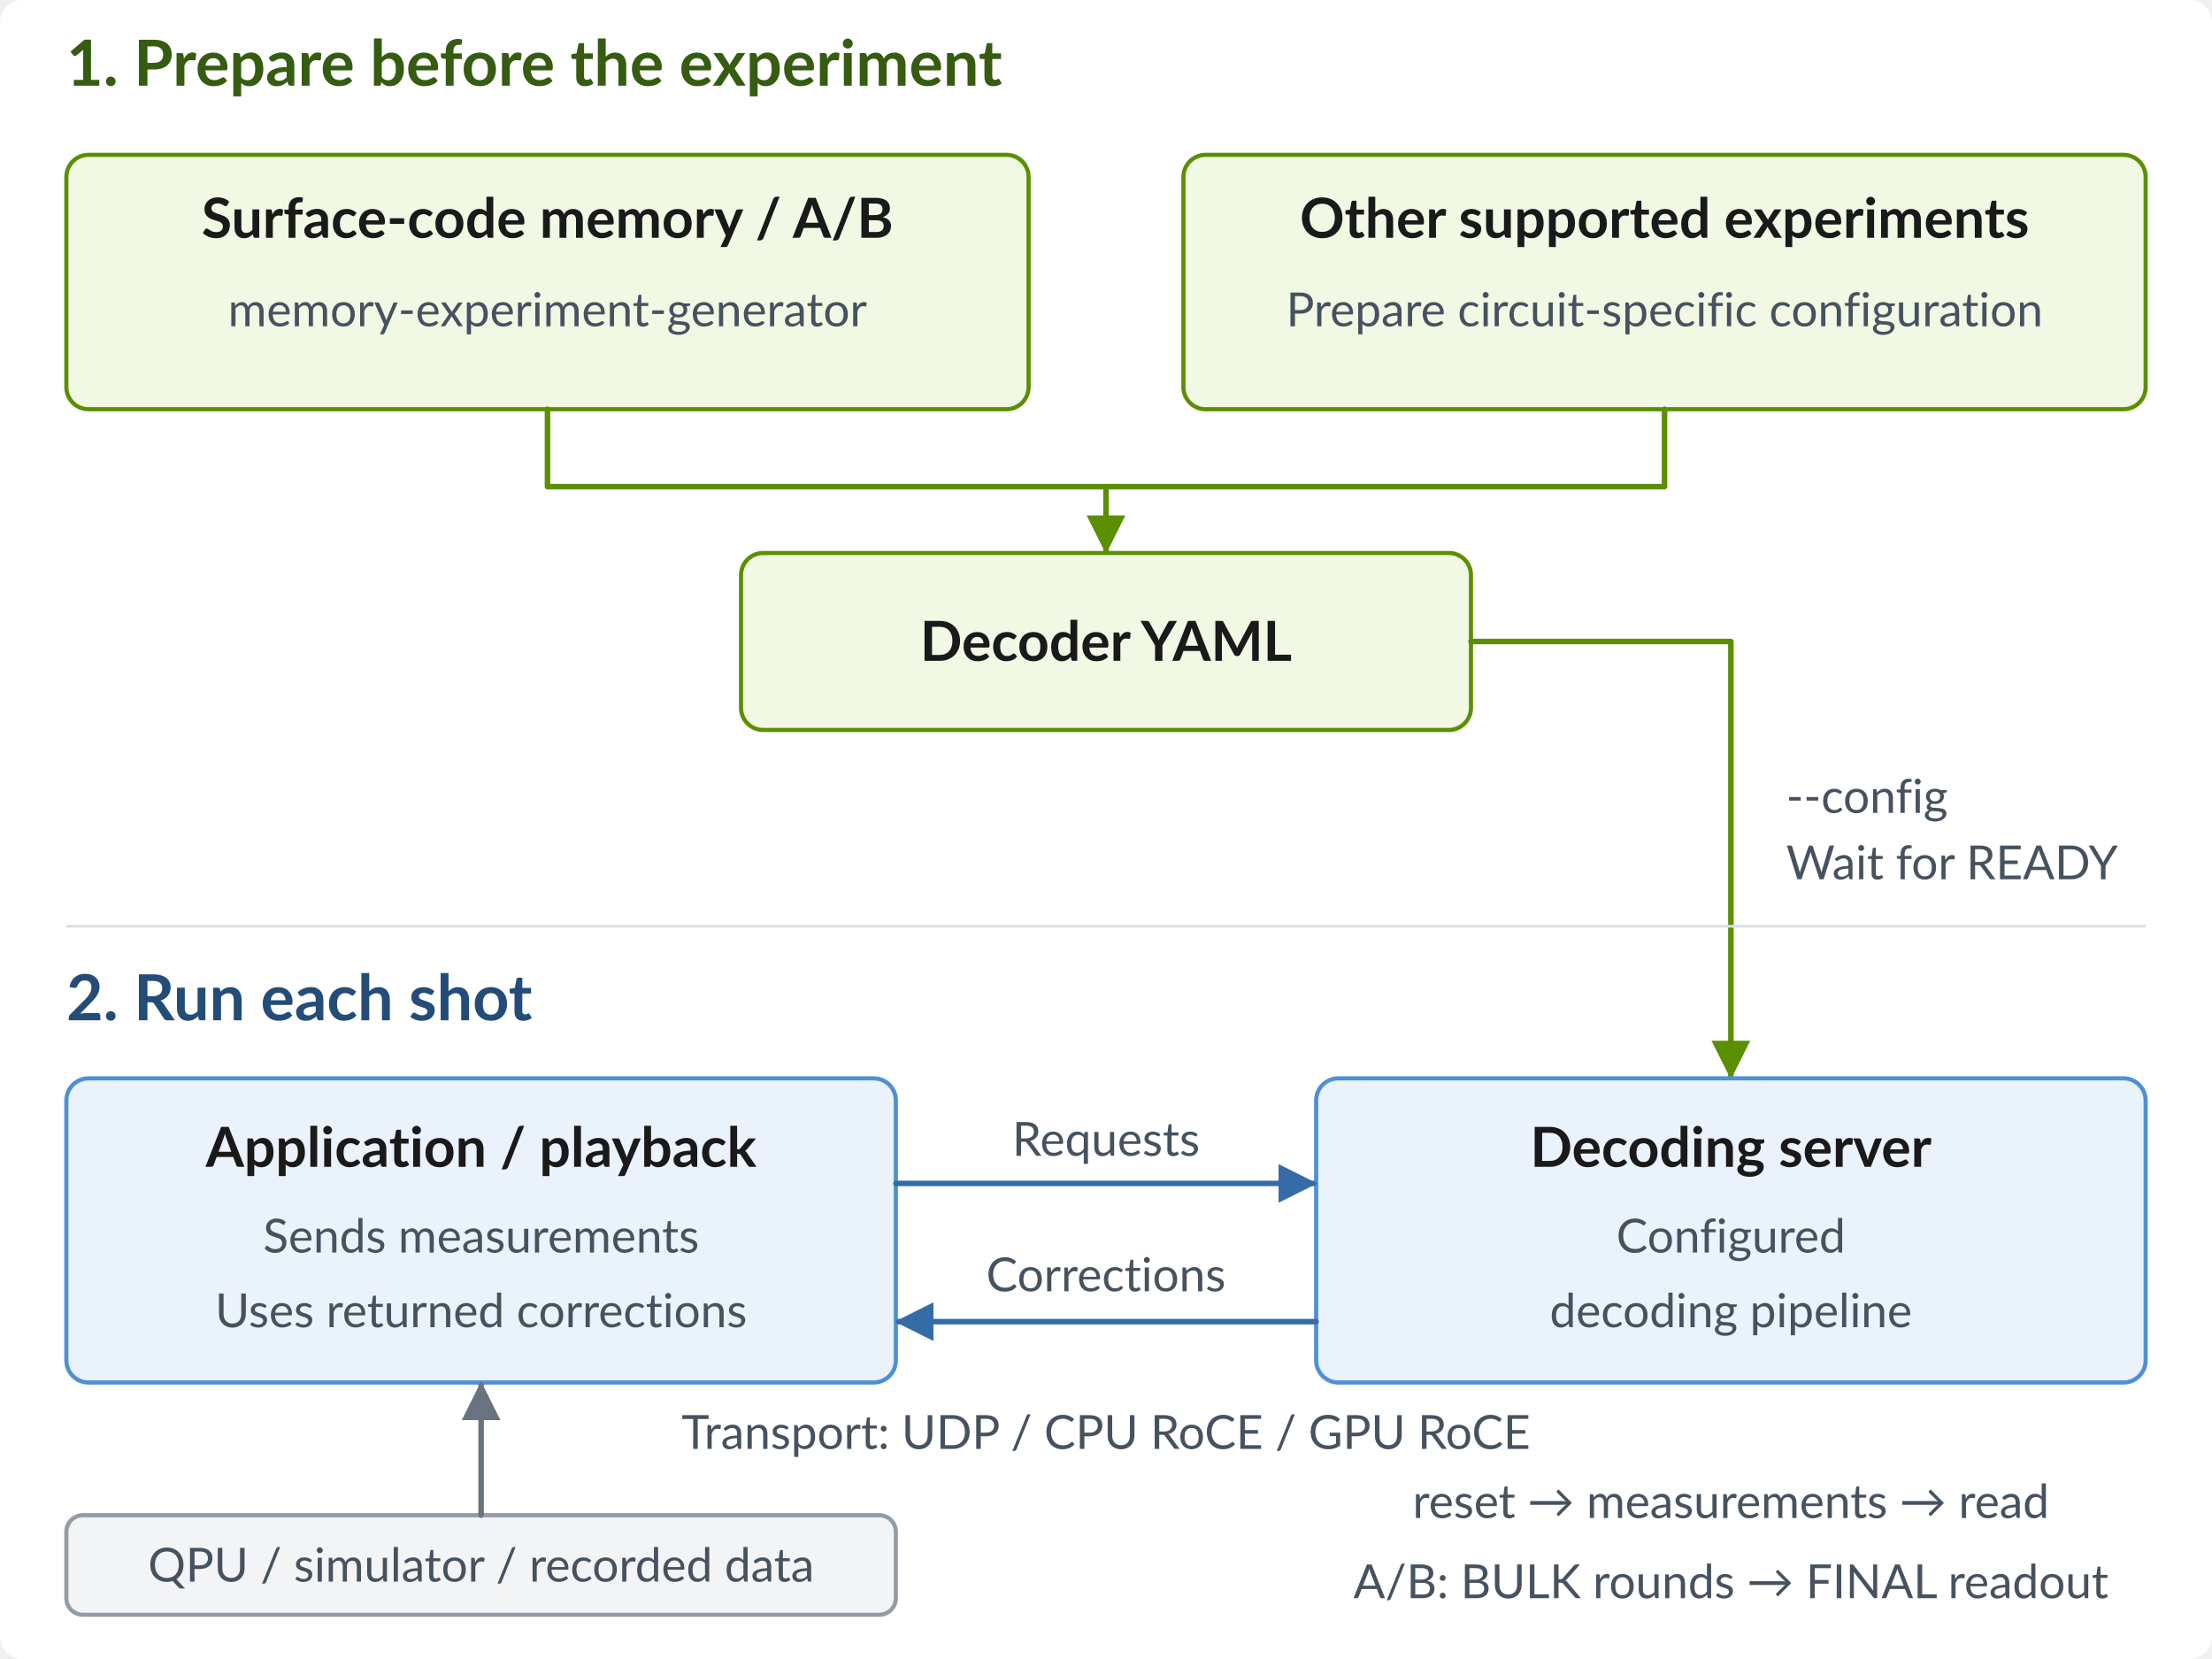
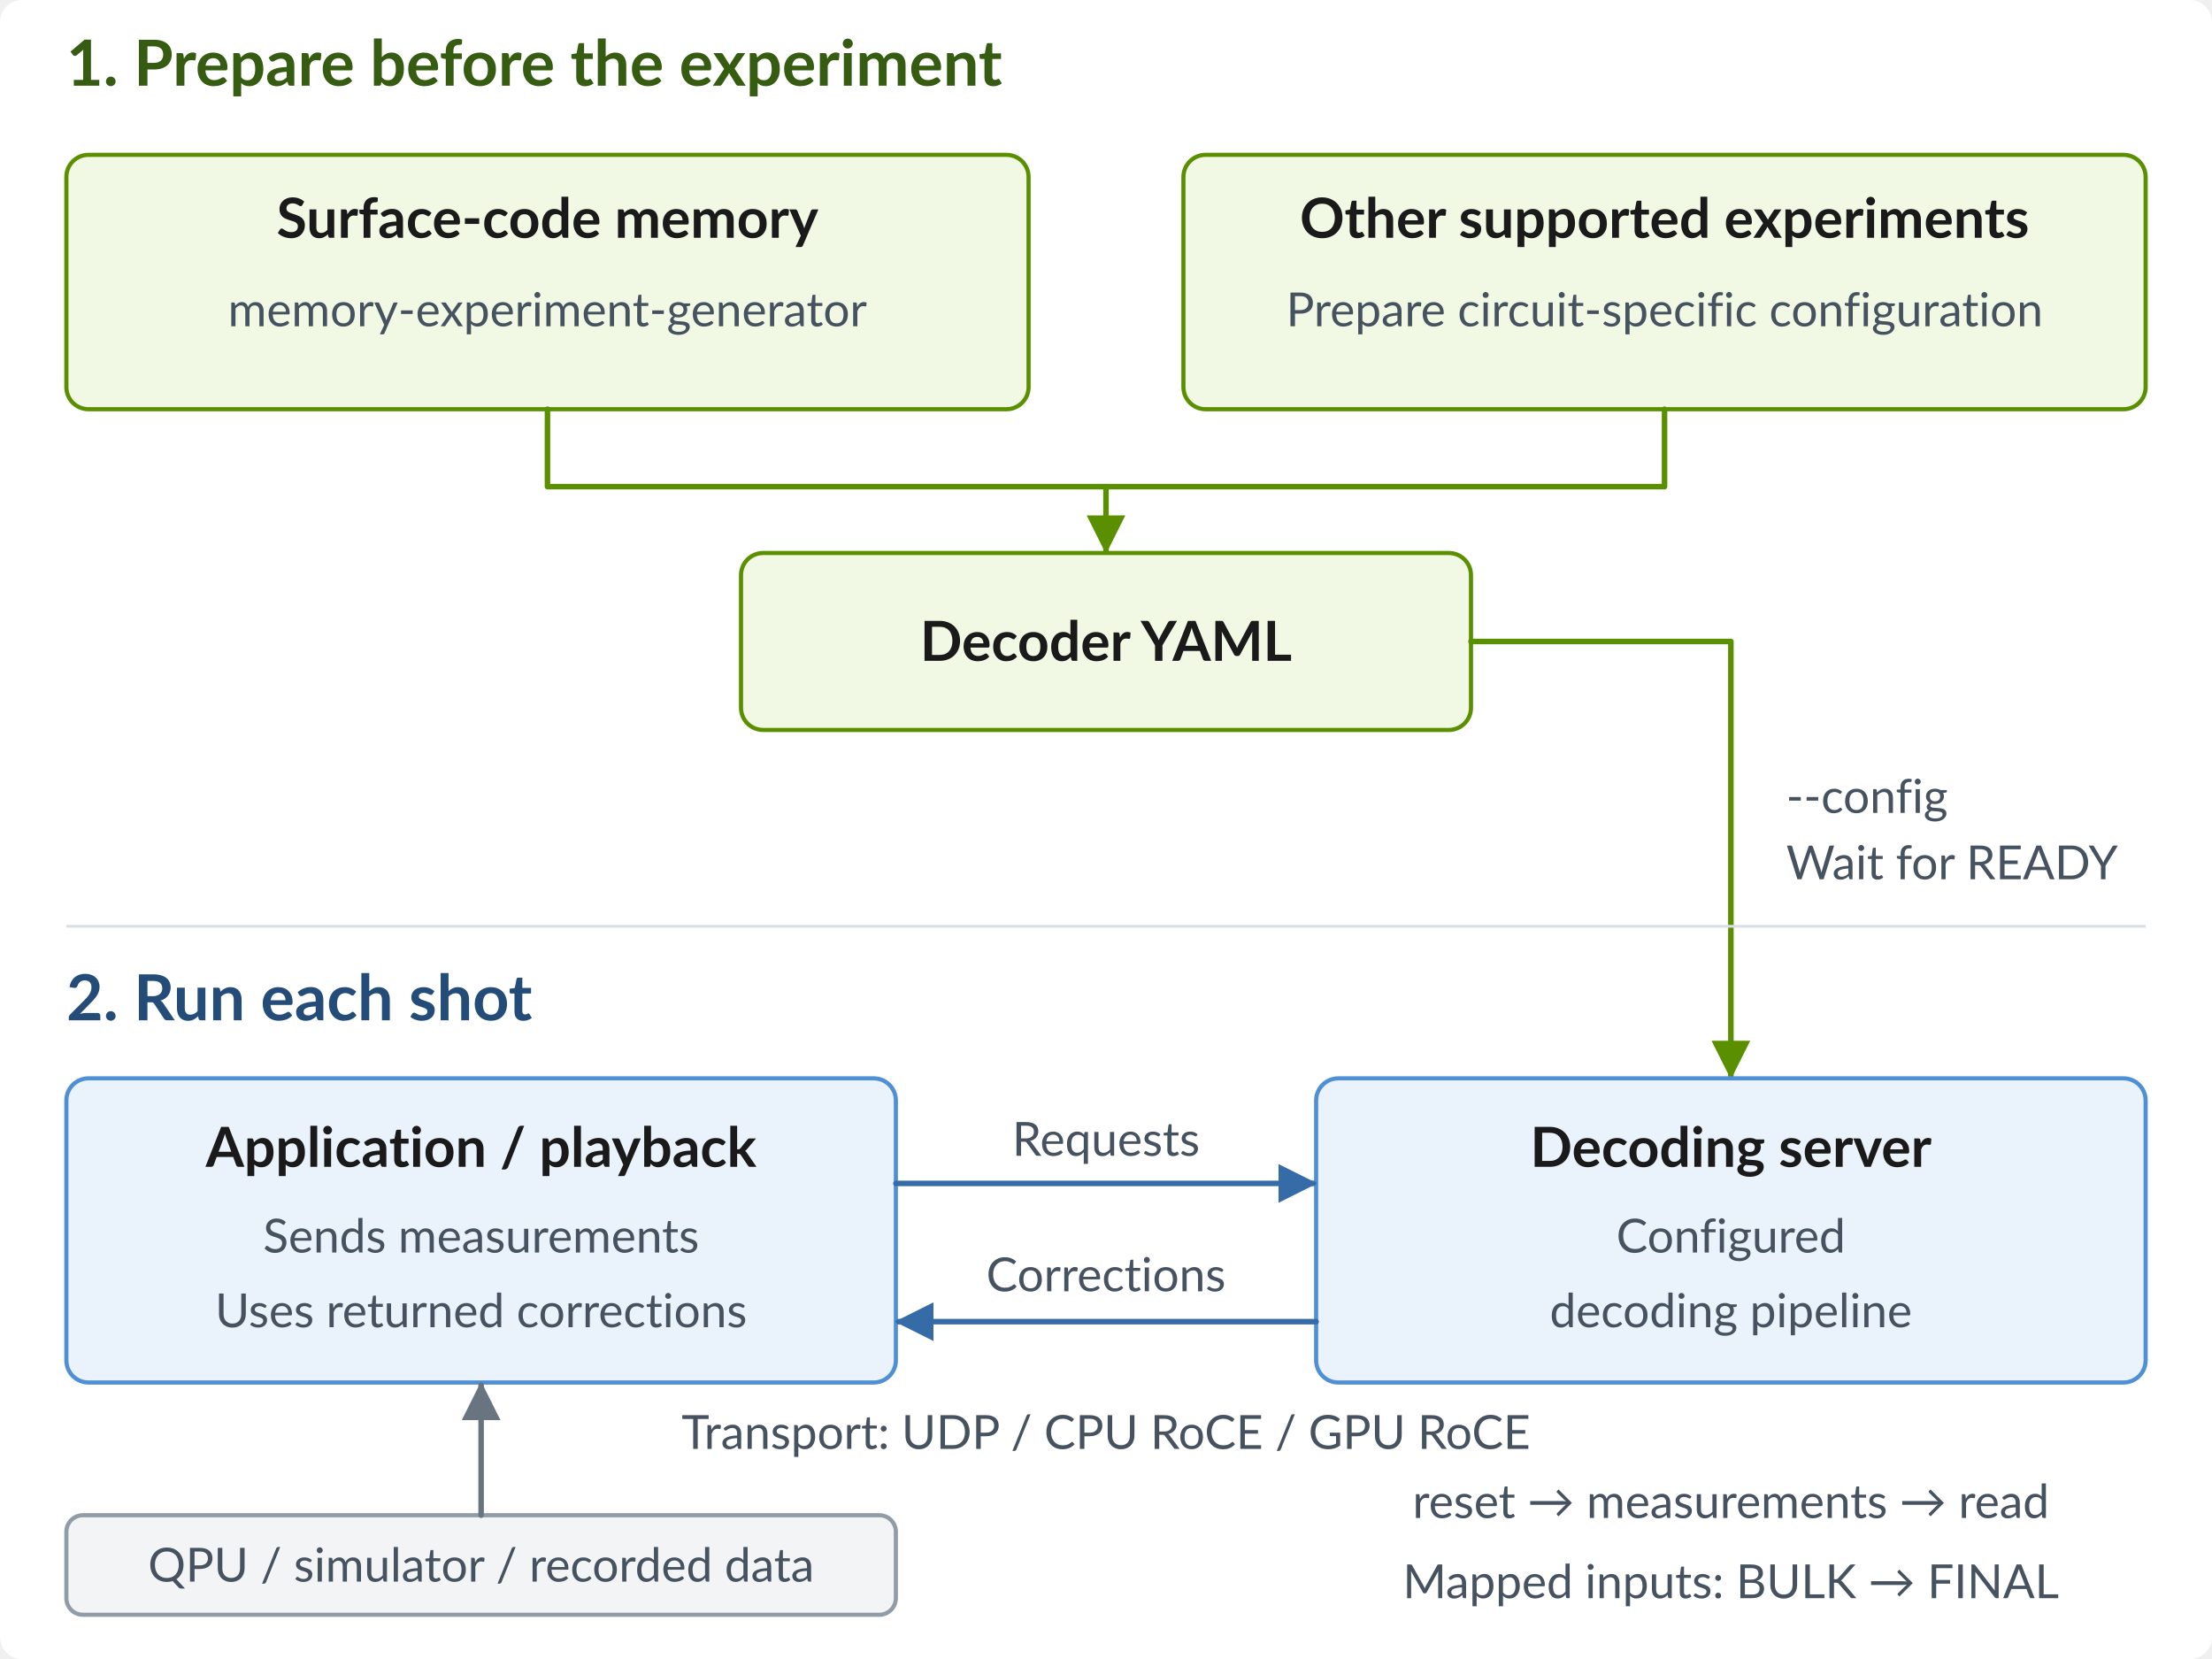
<svg xmlns="http://www.w3.org/2000/svg" width="800" height="600" viewBox="0 0 800 600" role="img" aria-labelledby="title description">
  <defs>
    <marker id="arrow" viewBox="0 0 10 10" refX="9" refY="5" markerWidth="7" markerHeight="7" orient="auto-start-reverse">
      <path d="M 0 0 L 10 5 L 0 10 z" fill="#687580" />
    </marker>
    <marker id="prepare-arrow" viewBox="0 0 10 10" refX="9" refY="5" markerWidth="7" markerHeight="7" orient="auto-start-reverse">
      <path d="M 0 0 L 10 5 L 0 10 z" fill="#5a8f00" />
    </marker>
    <marker id="runtime-arrow" viewBox="0 0 10 10" refX="9" refY="5" markerWidth="7" markerHeight="7" orient="auto-start-reverse">
      <path d="M 0 0 L 10 5 L 0 10 z" fill="#356ca8" />
    </marker>
  </defs>
  <style>
    text { font-family: Lato, 'Helvetica Neue', Arial, sans-serif; fill: #1a1a1a; text-anchor: middle; font-size: 20px; }
    .heading { font-size: 23px; font-weight: bold; text-anchor: start; }
    .prepare-heading { fill: #355c10; }
    .runtime-heading { fill: #244c78; }
    .node-title { font-weight: bold; }
    .label { font-size: 17px; fill: #46525f; }
    .edge-label { font-size: 17px; fill: #46525f; text-anchor: start; }
    .node { fill: #f3f4f6; stroke: #929ca6; stroke-width: 1.5; }
    .preparation { fill: #f1f8e4; stroke: #5a8f00; stroke-width: 1.5; }
    .runtime { fill: #eaf2fc; stroke: #4f8fd6; stroke-width: 1.5; }
    .edge { fill: none; stroke: #687580; stroke-width: 2; stroke-linecap: round; stroke-linejoin: round; marker-end: url(#arrow); }
    .prepare-edge { stroke: #5a8f00; marker-end: url(#prepare-arrow); }
    .runtime-edge { stroke: #356ca8; marker-end: url(#runtime-arrow); }
    .join { marker-end: none; }
    .divider { stroke: #d9dfe5; stroke-width: 1; }
  </style>
  <rect width="800" height="600" rx="8" fill="#ffffff" />
  <text class="heading prepare-heading" x="24" y="31">1. Prepare before the experiment</text>
  <rect class="preparation" x="24" y="56" width="348" height="92" rx="8" />
-   <text class="node-title" x="198" y="86">Surface-code memory / A/B</text>
+   <text class="node-title" x="198" y="86">Surface-code memory</text>
  <text class="label" x="198" y="118">memory-experiment-generator</text>
  <rect class="preparation" x="428" y="56" width="348" height="92" rx="8" />
  <text class="node-title" x="602" y="86">Other supported experiments</text>
  <text class="label" x="602" y="118">Prepare circuit-specific configuration</text>
  <path class="edge prepare-edge join" d="M 198 148 V 176 H 602 V 148" />
  <path class="edge prepare-edge" d="M 400 176 V 199" />
  <rect class="preparation" x="268" y="200" width="264" height="64" rx="8" />
  <text class="node-title" x="400" y="239">Decoder YAML</text>
  <path class="edge prepare-edge" d="M 532 232 H 626 V 389" />
  <text class="edge-label" x="646" y="294">--config</text>
  <text class="edge-label" x="646" y="318">Wait for READY</text>
  <line class="divider" x1="24" y1="335" x2="776" y2="335" />
  <text class="heading runtime-heading" x="24" y="369">2. Run each shot</text>
  <rect class="runtime" x="24" y="390" width="300" height="110" rx="8" />
  <text class="node-title" x="174" y="422">Application / playback</text>
  <text class="label" x="174" y="453">Sends measurements</text>
  <text class="label" x="174" y="480">Uses returned corrections</text>
  <rect class="runtime" x="476" y="390" width="300" height="110" rx="8" />
  <text class="node-title" x="626" y="422">Decoding server</text>
  <text class="label" x="626" y="453">Configured</text>
  <text class="label" x="626" y="480">decoding pipeline</text>
  <path class="edge runtime-edge" d="M 324 428 H 475" />
  <text class="label" x="400" y="418">Requests</text>
  <path class="edge runtime-edge" d="M 476 478 H 325" />
  <text class="label" x="400" y="467">Corrections</text>
  <text class="label" x="400" y="524">Transport: UDP / CPU RoCE / GPU RoCE</text>
  <rect class="node" x="24" y="548" width="300" height="36" rx="6" />
  <text class="label" x="174" y="572">QPU / simulator / recorded data</text>
  <path class="edge" d="M 174 548 V 501" />
  <text class="label" x="626" y="549">reset → measurements → read</text>
-   <text class="label" x="626" y="578">A/B: BULK rounds → FINAL readout</text>
+   <text class="label" x="626" y="578">Mapped inputs: BULK → FINAL</text>
</svg>
